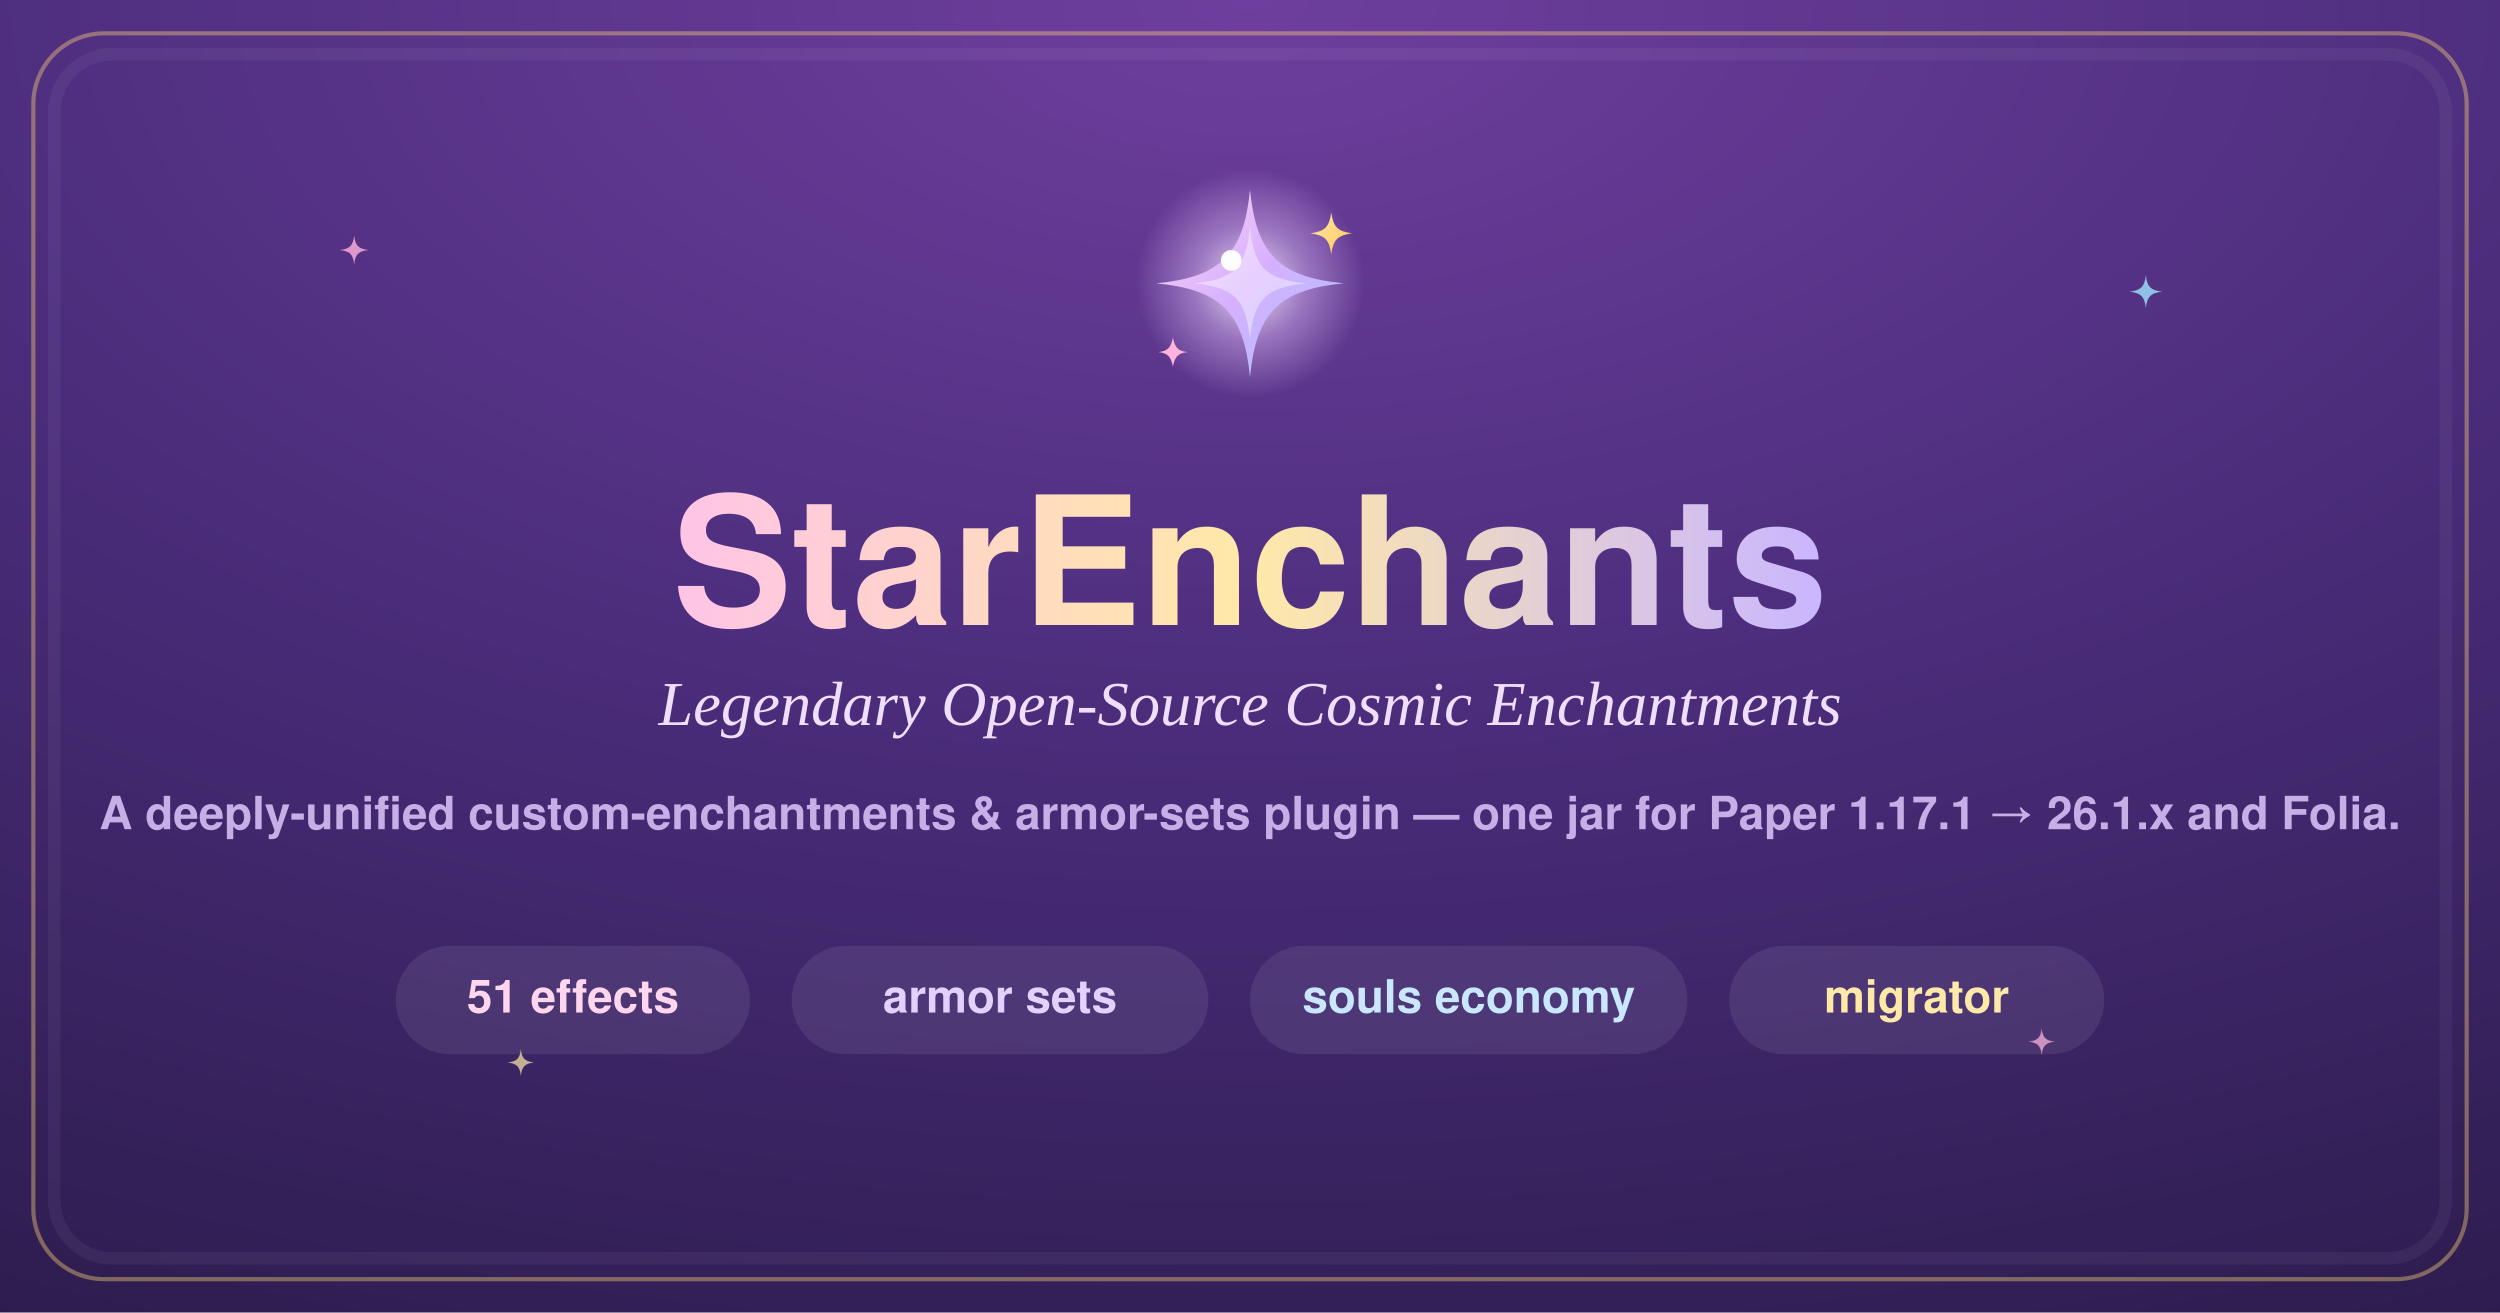
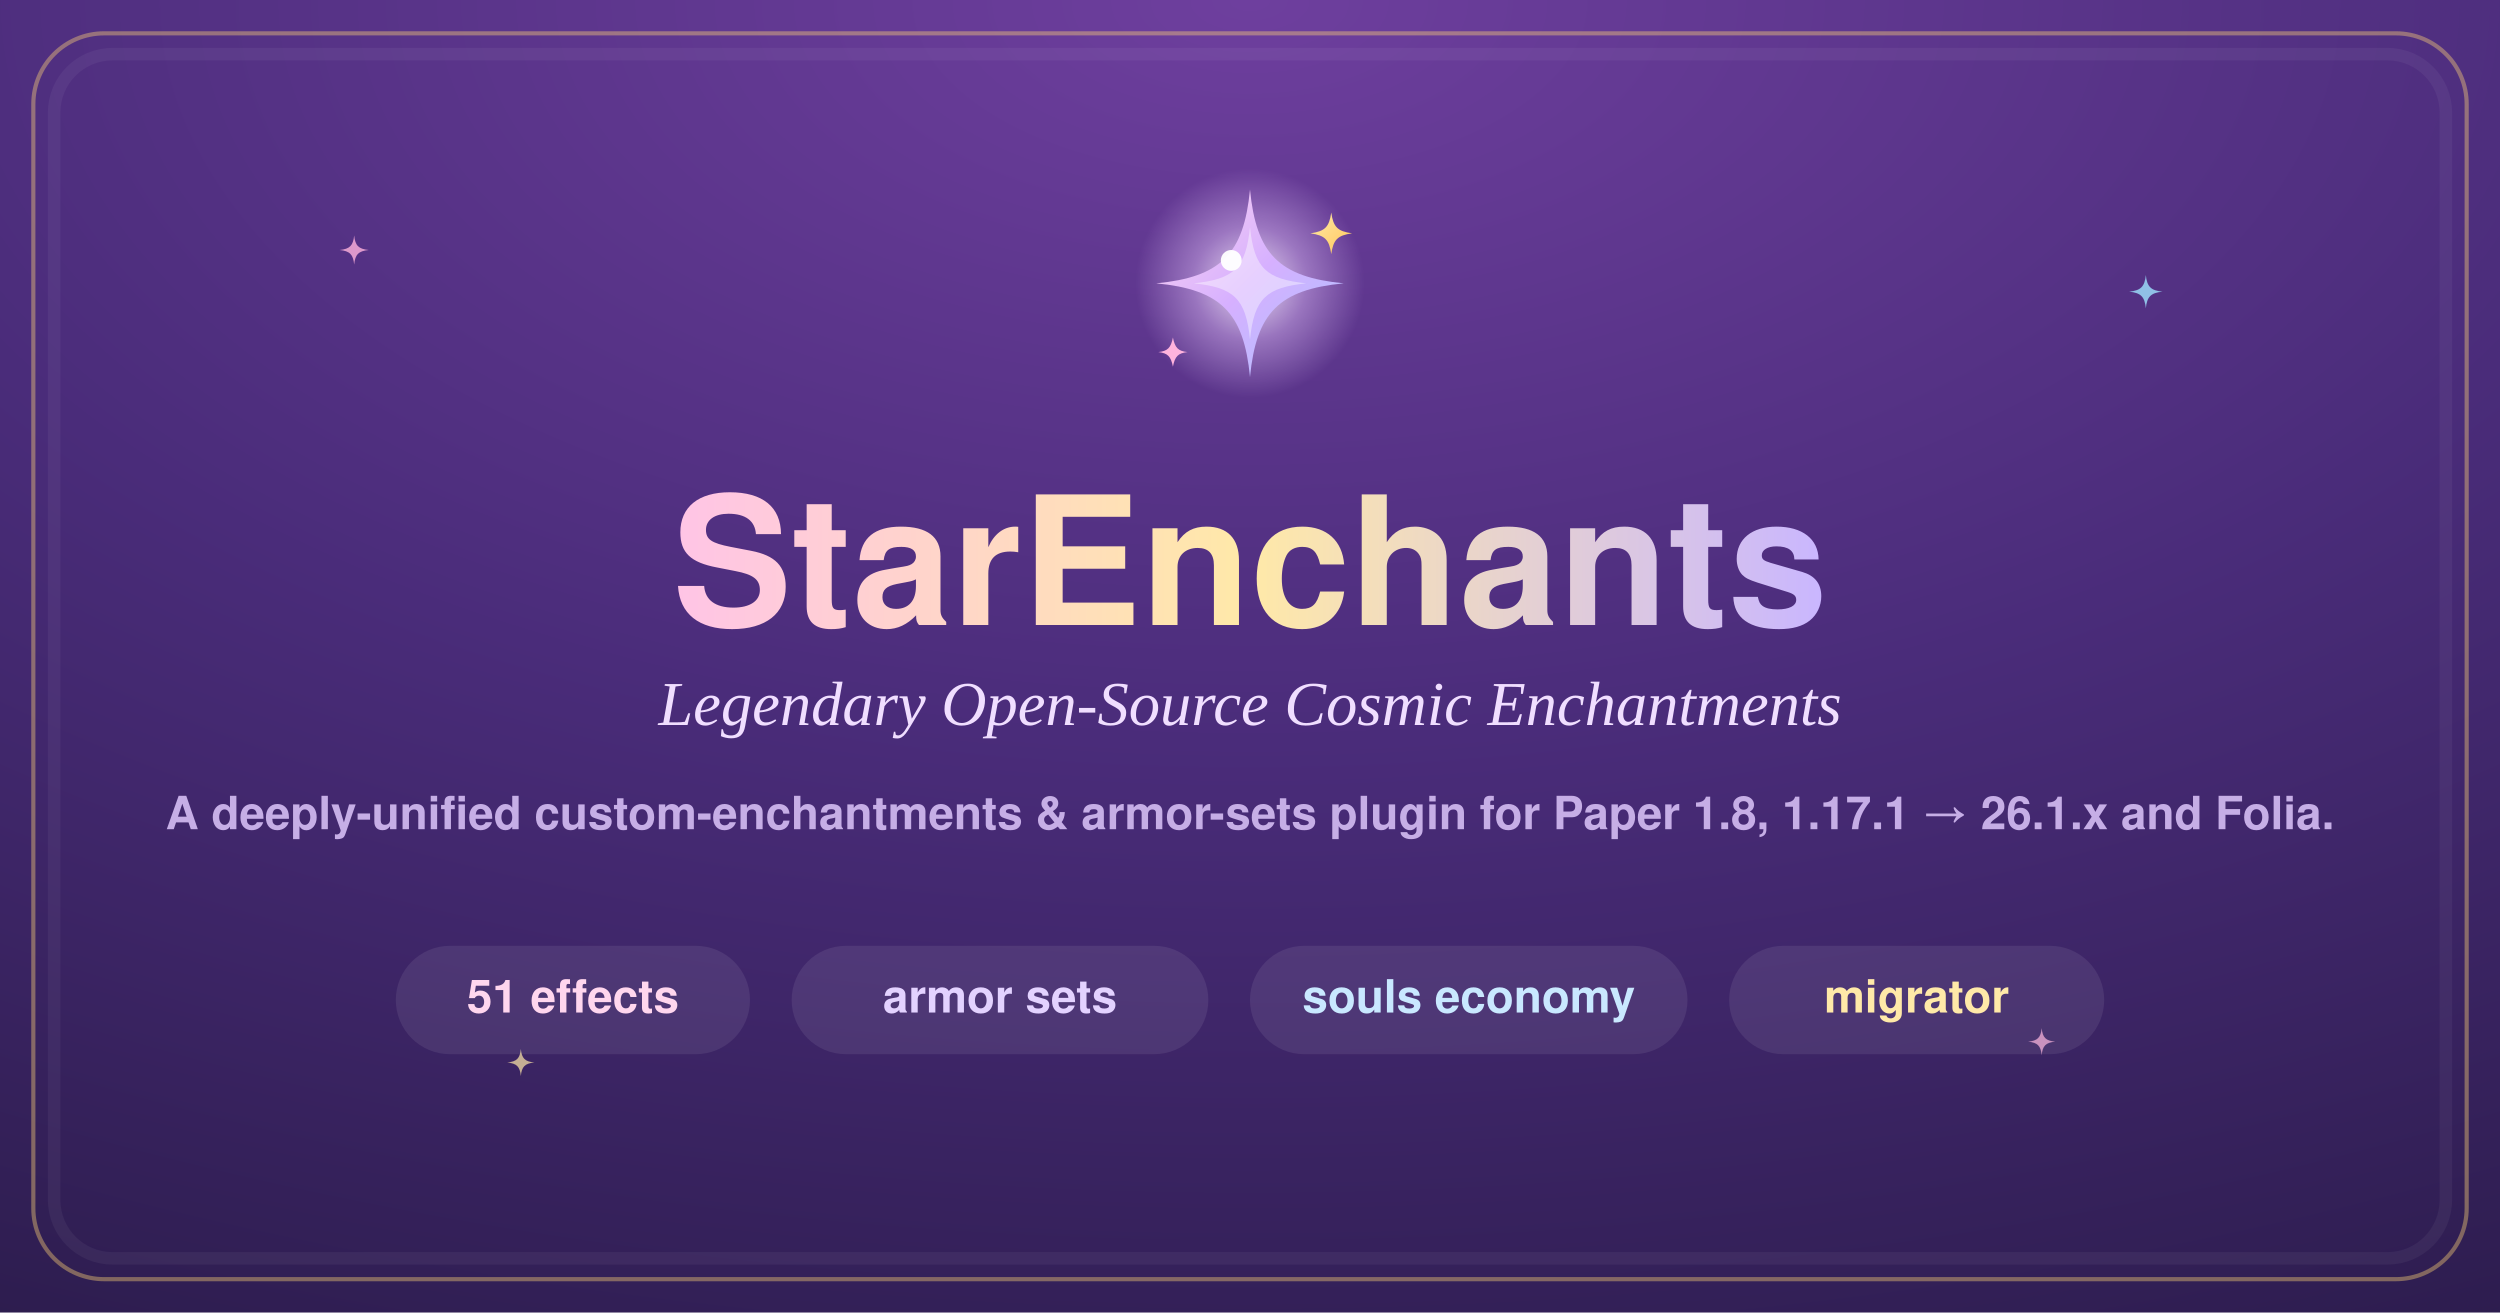
<svg xmlns="http://www.w3.org/2000/svg" width="1200" height="630" viewBox="0 0 1200 630" role="img" aria-label="StarEnchants — custom enchantments and armor sets for Paper and Folia">
  <defs>
    <radialGradient id="card" cx="50%" cy="0%" r="118%">
      <stop offset="0" stop-color="#6E3F9E" />
      <stop offset="0.48" stop-color="#4A2C7A" />
      <stop offset="1" stop-color="#2A1B4A" />
    </radialGradient>
    <linearGradient id="wm" x1="0" y1="0" x2="1" y2="0">
      <stop offset="0" stop-color="#FFC4E6" />
      <stop offset="0.5" stop-color="#FFE9A8" />
      <stop offset="1" stop-color="#C9B6FF" />
    </linearGradient>
    <radialGradient id="hGlow" cx="50%" cy="50%" r="50%">
      <stop offset="0" stop-color="#FFFFFF" stop-opacity="0.9" />
      <stop offset="0.5" stop-color="#E9C9FF" stop-opacity="0.42" />
      <stop offset="1" stop-color="#E9C9FF" stop-opacity="0" />
    </radialGradient>
    <linearGradient id="hStar" x1="0" y1="0" x2="1" y2="1">
      <stop offset="0" stop-color="#FFD6EE" />
      <stop offset="0.5" stop-color="#D6B0FF" />
      <stop offset="1" stop-color="#A8C2FF" />
    </linearGradient>
    <linearGradient id="hGold" x1="0" y1="0" x2="1" y2="1">
      <stop offset="0" stop-color="#FFE9A8" />
      <stop offset="1" stop-color="#FFC75A" />
    </linearGradient>
    <linearGradient id="chip" x1="0" y1="0" x2="1" y2="1">
      <stop offset="0" stop-color="#FF9FCF" />
      <stop offset="1" stop-color="#B98CFF" />
    </linearGradient>
  </defs>
  <rect x="0" y="0" width="1200" height="630" fill="url(#card)" />
  <rect x="16" y="16" width="1168" height="598" rx="34" fill="none" stroke="#FFD676" stroke-opacity="0.4" stroke-width="2" />
  <rect x="26" y="26" width="1148" height="578" rx="28" fill="none" stroke="#FFFFFF" stroke-opacity="0.05" stroke-width="6" />
  <path transform="translate(170 120) scale(0.7)" d="M0 -10 C0.7 -3 3 -0.7 10 0 C3 0.7 0.7 3 0 10 C-0.7 3 -3 0.7 -10 0 C-3 -0.7 -0.7 -3 0 -10 Z" fill="#FFB3DD" opacity="0.8" />
  <path transform="translate(1030 140) scale(0.8)" d="M0 -10 C0.7 -3 3 -0.7 10 0 C3 0.7 0.7 3 0 10 C-0.7 3 -3 0.7 -10 0 C-3 -0.7 -0.7 -3 0 -10 Z" fill="#9FE3FF" opacity="0.8" />
  <path transform="translate(250 510) scale(0.65)" d="M0 -10 C0.7 -3 3 -0.7 10 0 C3 0.7 0.7 3 0 10 C-0.7 3 -3 0.7 -10 0 C-3 -0.7 -0.7 -3 0 -10 Z" fill="#FFE9A8" opacity="0.7" />
  <path transform="translate(980 500) scale(0.65)" d="M0 -10 C0.7 -3 3 -0.7 10 0 C3 0.7 0.7 3 0 10 C-0.7 3 -3 0.7 -10 0 C-3 -0.7 -0.7 -3 0 -10 Z" fill="#FFB3DD" opacity="0.7" />
  <g transform="translate(542 78) scale(1.0)">
    <circle cx="58" cy="58" r="55" fill="url(#hGlow)" />
    <path d="M58 13 C61 44 72 55 103 58 C72 61 61 72 58 103 C55 72 44 61 13 58 C44 55 55 44 58 13 Z" fill="url(#hStar)" />
    <path d="M58 31 C60 51 66 56 85 58 C66 60 60 65 58 85 C56 65 50 60 31 58 C50 56 56 51 58 31 Z" fill="#FFFFFF" opacity="0.4" />
    <circle cx="49" cy="47" r="5" fill="#FFFFFF" opacity="0.95" />
    <path d="M97 24 C98 31 100 33 107 34 C100 35 98 37 97 44 C96 37 94 35 87 34 C94 33 96 31 97 24 Z" fill="url(#hGold)" />
    <path d="M21 84 C22 89 23.5 90.5 28 91 C23.5 91.5 22 93 21 98 C20 93 18.5 91.5 14 91 C18.5 90.5 20 89 21 84 Z" fill="#FFB3DD" />
  </g>
  <text x="600" y="300" font-family="'Trebuchet MS','Segoe UI',system-ui,-apple-system,Helvetica,Arial,sans-serif" font-size="86" font-weight="700" fill="url(#wm)" text-anchor="middle">StarEnchants</text>
  <text x="600" y="348" font-family="Georgia,'Times New Roman',serif" font-size="30" font-style="italic" fill="#F0DEFF" text-anchor="middle">Legendary Open-Source Cosmic Enchantments</text>
-   <text x="600" y="398" font-family="'Trebuchet MS','Segoe UI',system-ui,-apple-system,Helvetica,Arial,sans-serif" font-size="22" font-weight="600" fill="#C6AEE6" text-anchor="middle">A deeply-unified custom-enchantments &amp; armor-sets plugin — one jar for Paper 1.17.1 → 26.1.x and Folia.</text>
+   <text x="600" y="398" font-family="'Trebuchet MS','Segoe UI',system-ui,-apple-system,Helvetica,Arial,sans-serif" font-size="22" font-weight="600" fill="#C6AEE6" text-anchor="middle">A deeply-unified custom-enchantments &amp; armor-sets plugin for Paper 1.8, 1.17.1 → 26.1.x and Folia.</text>
  <g transform="translate(600 480)" text-anchor="middle" font-family="'Trebuchet MS','Segoe UI',system-ui,-apple-system,Helvetica,Arial,sans-serif" font-size="22" font-weight="700">
    <rect x="-410" y="-26" width="170" height="52" rx="26" fill="#FFFFFF" opacity="0.08" />
    <text x="-325" y="6" fill="#FFD6EE">51 effects</text>
    <rect x="-220" y="-26" width="200" height="52" rx="26" fill="#FFFFFF" opacity="0.08" />
    <text x="-120" y="6" fill="#E3D2FF">armor sets</text>
    <rect x="0" y="-26" width="210" height="52" rx="26" fill="#FFFFFF" opacity="0.08" />
    <text x="105" y="6" fill="#C9E8FF">souls economy</text>
    <rect x="230" y="-26" width="180" height="52" rx="26" fill="#FFFFFF" opacity="0.08" />
    <text x="320" y="6" fill="#FFE9A8">migrator</text>
  </g>
</svg>
